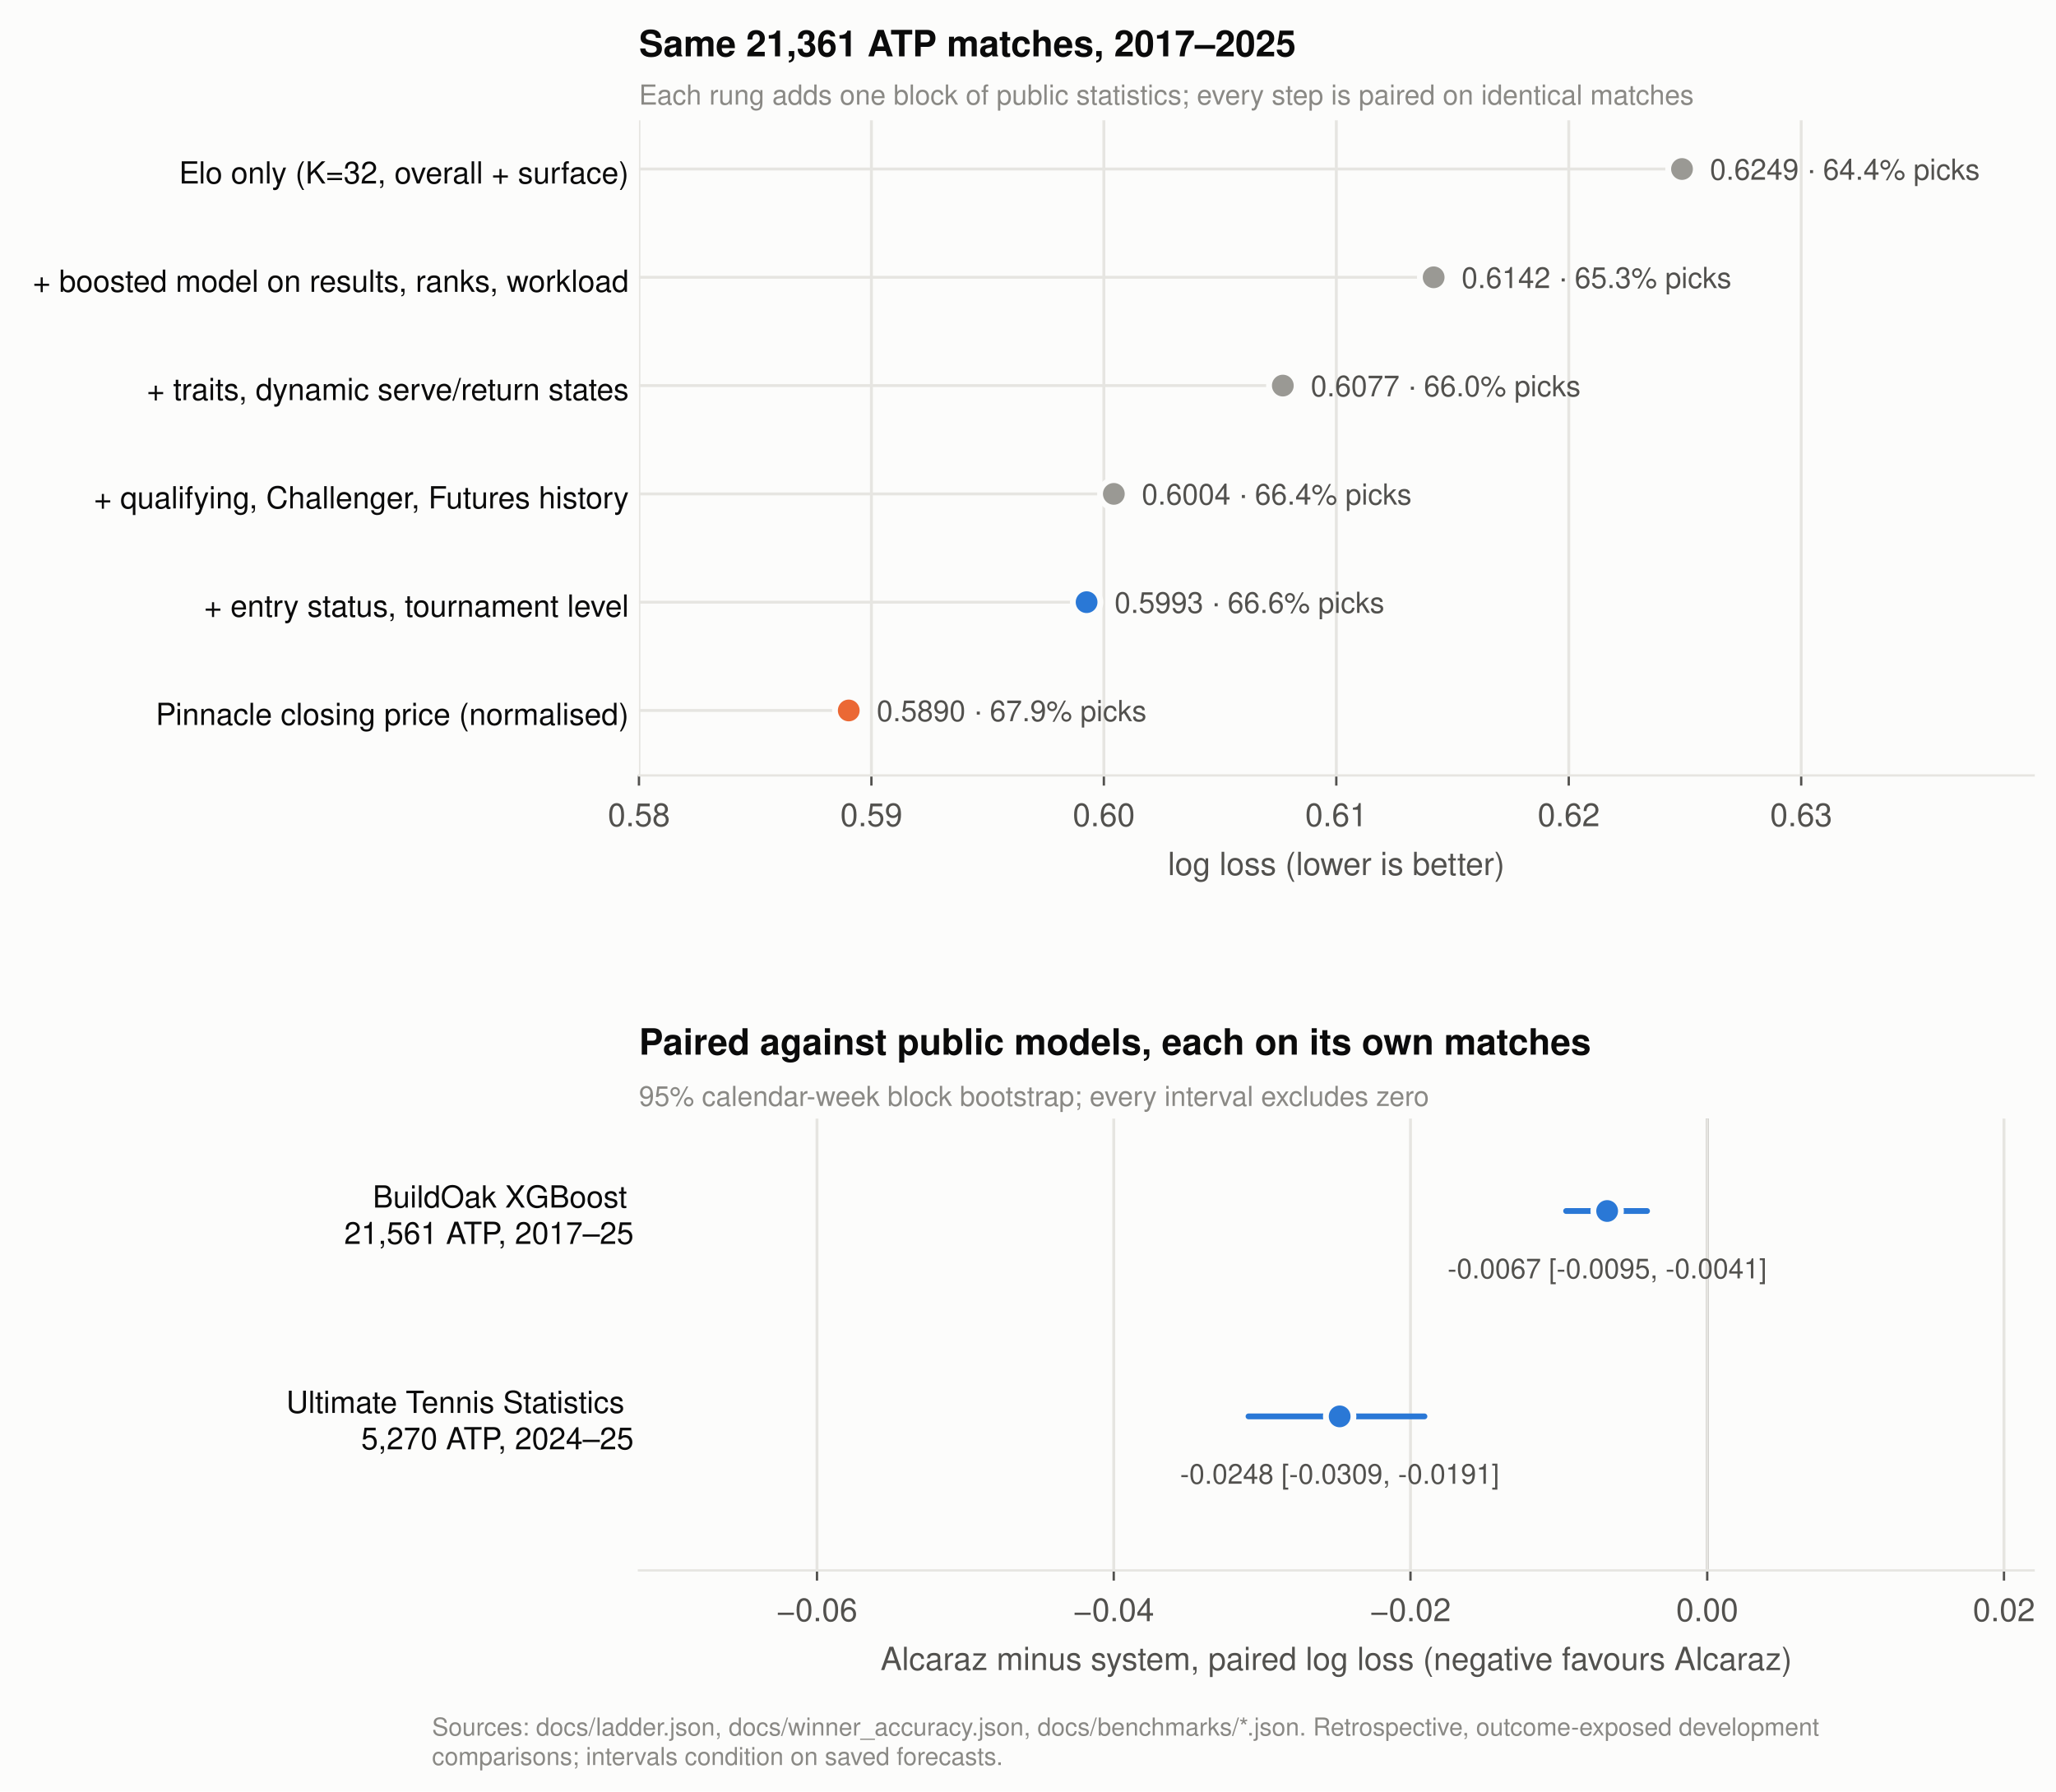
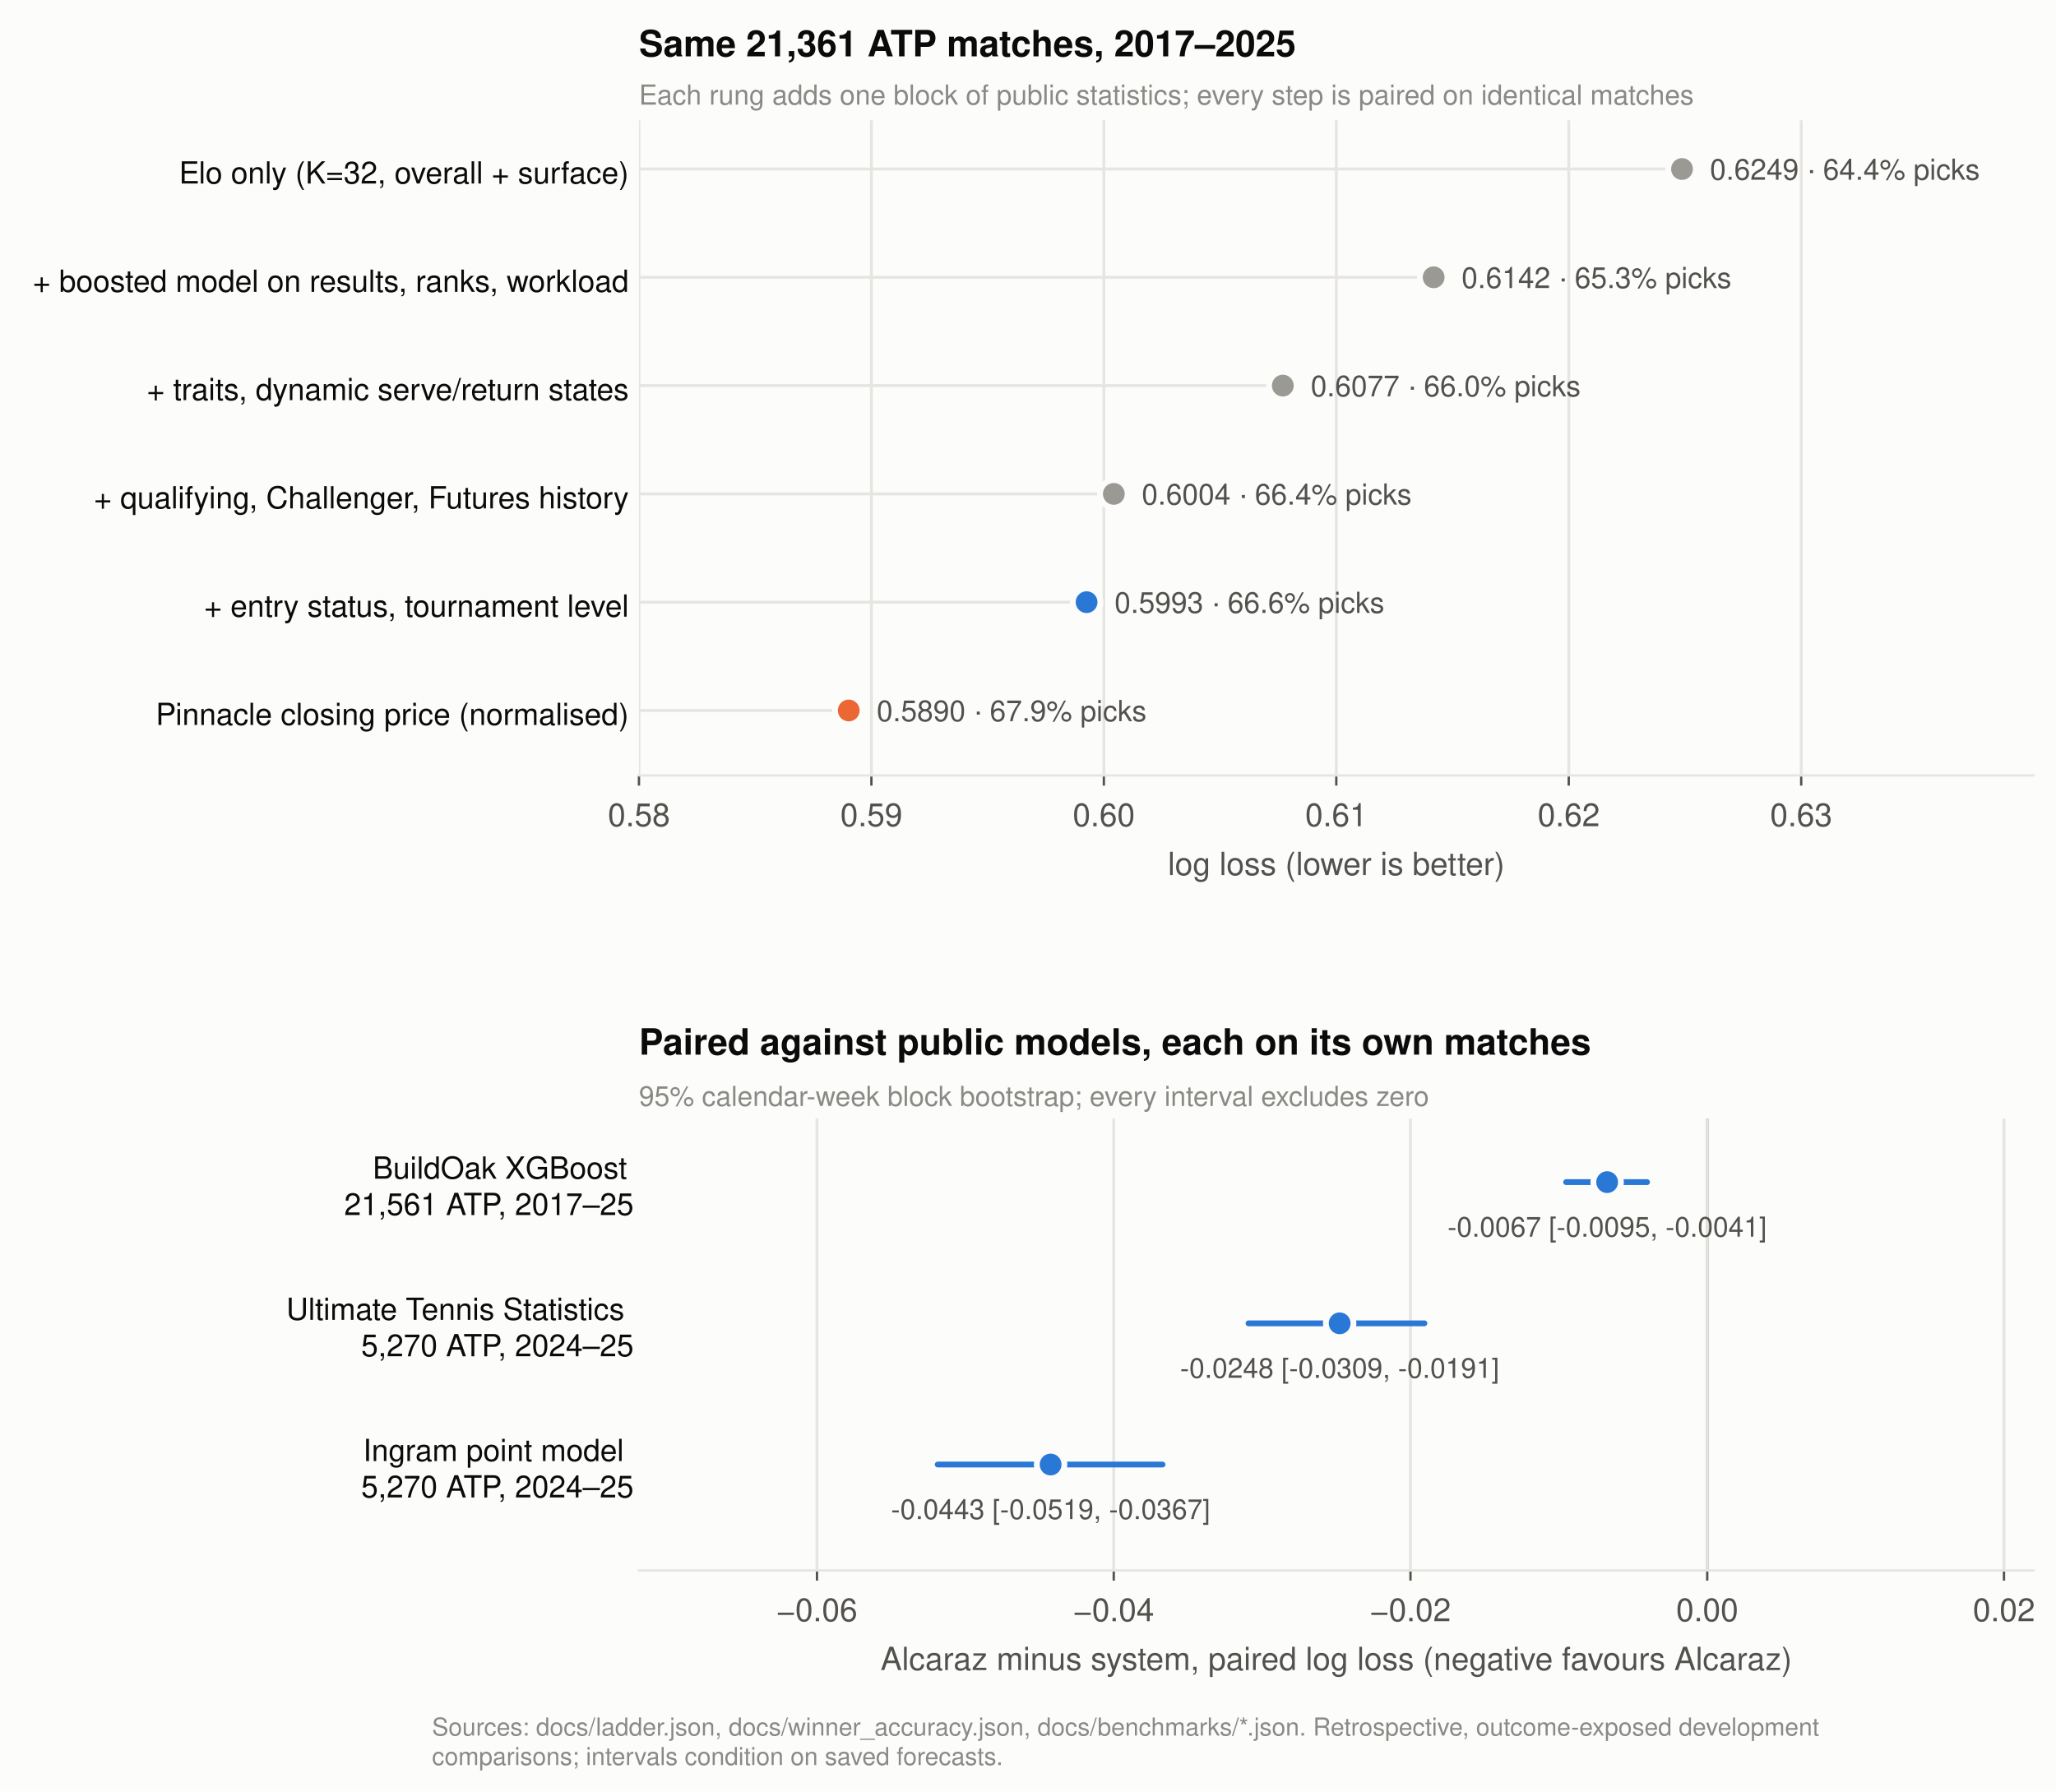
<svg xmlns="http://www.w3.org/2000/svg" xmlns:xlink="http://www.w3.org/1999/xlink" width="707.422pt" height="616.428pt" viewBox="0 0 707.422 616.428" version="1.1">
  <defs>
    <style type="text/css">*{stroke-linejoin: round; stroke-linecap: butt}</style>
  </defs>
  <g id="figure_1">
    <g id="patch_1">
      <path d="M 0 616.428  L 707.422 616.428  L 707.422 0  L 0 0  z " style="fill: #fcfcfb" />
    </g>
    <g id="axes_1">
      <g id="patch_2">
        <path d="M 219.85 266.81  L 699.73 266.81  L 699.73 41.388  L 219.85 41.388  z " style="fill: #fcfcfb" />
      </g>
      <g id="line2d_1">
        <path d="M 219.85 58.154  L 578.74 58.154  " clip-path="url(#p350ef74184)" style="fill: none; stroke: #e6e5e1; stroke-linecap: square" />
      </g>
      <g id="line2d_2">
        <path d="M 219.85 95.414  L 493.29 95.414  " clip-path="url(#p350ef74184)" style="fill: none; stroke: #e6e5e1; stroke-linecap: square" />
      </g>
      <g id="line2d_3">
        <path d="M 219.85 132.674  L 441.39 132.674  " clip-path="url(#p350ef74184)" style="fill: none; stroke: #e6e5e1; stroke-linecap: square" />
      </g>
      <g id="line2d_4">
        <path d="M 219.85 169.934  L 383.245 169.934  " clip-path="url(#p350ef74184)" style="fill: none; stroke: #e6e5e1; stroke-linecap: square" />
      </g>
      <g id="line2d_5">
        <path d="M 219.85 207.194  L 373.874 207.194  " clip-path="url(#p350ef74184)" style="fill: none; stroke: #e6e5e1; stroke-linecap: square" />
      </g>
      <g id="line2d_6">
        <path d="M 219.85 244.454  L 292.037 244.454  " clip-path="url(#p350ef74184)" style="fill: none; stroke: #e6e5e1; stroke-linecap: square" />
      </g>
      <g id="matplotlib.axis_1">
        <g id="xtick_1">
          <g id="line2d_7">
            <path d="M 219.85 266.81  L 219.85 41.388  " clip-path="url(#p350ef74184)" style="fill: none; stroke: #e6e5e1; stroke-linecap: square" />
          </g>
          <g id="line2d_8">
            <defs>
              <path id="m85d48b26eb" d="M 0 0  L 0 3.5  " style="stroke: #52514e; stroke-width: 0.8" />
            </defs>
            <g>
              <use xlink:href="#m85d48b26eb" x="219.85" y="266.81" style="fill: #52514e; stroke: #52514e; stroke-width: 0.8" />
            </g>
          </g>
          <g id="text_1">
            <text style="font-size: 11px; font-family: 'Helvetica Neue', 'Helvetica', 'Arial', 'DejaVu Sans'; text-anchor: middle; fill: #52514e" x="219.85" y="284.282" transform="rotate(-0 219.8502 284.2815)">0.58</text>
          </g>
        </g>
        <g id="xtick_2">
          <g id="line2d_9">
            <path d="M 299.83 266.81  L 299.83 41.388  " clip-path="url(#p350ef74184)" style="fill: none; stroke: #e6e5e1; stroke-linecap: square" />
          </g>
          <g id="line2d_10">
            <g>
              <use xlink:href="#m85d48b26eb" x="299.83" y="266.81" style="fill: #52514e; stroke: #52514e; stroke-width: 0.8" />
            </g>
          </g>
          <g id="text_2">
            <text style="font-size: 11px; font-family: 'Helvetica Neue', 'Helvetica', 'Arial', 'DejaVu Sans'; text-anchor: middle; fill: #52514e" x="299.83" y="284.282" transform="rotate(-0 299.8302 284.2815)">0.59</text>
          </g>
        </g>
        <g id="xtick_3">
          <g id="line2d_11">
            <path d="M 379.81 266.81  L 379.81 41.388  " clip-path="url(#p350ef74184)" style="fill: none; stroke: #e6e5e1; stroke-linecap: square" />
          </g>
          <g id="line2d_12">
            <g>
              <use xlink:href="#m85d48b26eb" x="379.81" y="266.81" style="fill: #52514e; stroke: #52514e; stroke-width: 0.8" />
            </g>
          </g>
          <g id="text_3">
            <text style="font-size: 11px; font-family: 'Helvetica Neue', 'Helvetica', 'Arial', 'DejaVu Sans'; text-anchor: middle; fill: #52514e" x="379.81" y="284.282" transform="rotate(-0 379.8102 284.2815)">0.60</text>
          </g>
        </g>
        <g id="xtick_4">
          <g id="line2d_13">
            <path d="M 459.79 266.81  L 459.79 41.388  " clip-path="url(#p350ef74184)" style="fill: none; stroke: #e6e5e1; stroke-linecap: square" />
          </g>
          <g id="line2d_14">
            <g>
              <use xlink:href="#m85d48b26eb" x="459.79" y="266.81" style="fill: #52514e; stroke: #52514e; stroke-width: 0.8" />
            </g>
          </g>
          <g id="text_4">
            <text style="font-size: 11px; font-family: 'Helvetica Neue', 'Helvetica', 'Arial', 'DejaVu Sans'; text-anchor: middle; fill: #52514e" x="459.79" y="284.282" transform="rotate(-0 459.7902 284.2815)">0.61</text>
          </g>
        </g>
        <g id="xtick_5">
          <g id="line2d_15">
            <path d="M 539.77 266.81  L 539.77 41.388  " clip-path="url(#p350ef74184)" style="fill: none; stroke: #e6e5e1; stroke-linecap: square" />
          </g>
          <g id="line2d_16">
            <g>
              <use xlink:href="#m85d48b26eb" x="539.77" y="266.81" style="fill: #52514e; stroke: #52514e; stroke-width: 0.8" />
            </g>
          </g>
          <g id="text_5">
            <text style="font-size: 11px; font-family: 'Helvetica Neue', 'Helvetica', 'Arial', 'DejaVu Sans'; text-anchor: middle; fill: #52514e" x="539.77" y="284.282" transform="rotate(-0 539.7702 284.2815)">0.62</text>
          </g>
        </g>
        <g id="xtick_6">
          <g id="line2d_17">
            <path d="M 619.75 266.81  L 619.75 41.388  " clip-path="url(#p350ef74184)" style="fill: none; stroke: #e6e5e1; stroke-linecap: square" />
          </g>
          <g id="line2d_18">
            <g>
              <use xlink:href="#m85d48b26eb" x="619.75" y="266.81" style="fill: #52514e; stroke: #52514e; stroke-width: 0.8" />
            </g>
          </g>
          <g id="text_6">
            <text style="font-size: 11px; font-family: 'Helvetica Neue', 'Helvetica', 'Arial', 'DejaVu Sans'; text-anchor: middle; fill: #52514e" x="619.75" y="284.282" transform="rotate(-0 619.7502 284.2815)">0.63</text>
          </g>
        </g>
        <g id="text_7">
          <text style="font-size: 11px; font-family: 'Helvetica Neue', 'Helvetica', 'Arial', 'DejaVu Sans'; text-anchor: middle; fill: #52514e" x="459.79" y="301.097" transform="rotate(-0 459.7902 301.0965)">log loss (lower is better)</text>
        </g>
      </g>
      <g id="matplotlib.axis_2">
        <g id="ytick_1">
          <g id="line2d_19" />
          <g id="text_8">
            <text style="font-size: 10.5px; font-family: 'Helvetica Neue', 'Helvetica', 'Arial', 'DejaVu Sans'; text-anchor: end; fill: #0b0b0b" x="216.35" y="63.152" transform="rotate(-0 216.3502 63.15243)">Elo only (K=32, overall + surface)</text>
          </g>
        </g>
        <g id="ytick_2">
          <g id="line2d_20" />
          <g id="text_9">
            <text style="font-size: 10.5px; font-family: 'Helvetica Neue', 'Helvetica', 'Arial', 'DejaVu Sans'; text-anchor: end; fill: #0b0b0b" x="216.35" y="100.412" transform="rotate(-0 216.3502 100.4123)">+ boosted model on results, ranks, workload</text>
          </g>
        </g>
        <g id="ytick_3">
          <g id="line2d_21" />
          <g id="text_10">
            <text style="font-size: 10.5px; font-family: 'Helvetica Neue', 'Helvetica', 'Arial', 'DejaVu Sans'; text-anchor: end; fill: #0b0b0b" x="216.35" y="137.672" transform="rotate(-0 216.3502 137.6721)">+ traits, dynamic serve/return states</text>
          </g>
        </g>
        <g id="ytick_4">
          <g id="line2d_22" />
          <g id="text_11">
            <text style="font-size: 10.5px; font-family: 'Helvetica Neue', 'Helvetica', 'Arial', 'DejaVu Sans'; text-anchor: end; fill: #0b0b0b" x="216.35" y="174.932" transform="rotate(-0 216.3502 174.9319)">+ qualifying, Challenger, Futures history</text>
          </g>
        </g>
        <g id="ytick_5">
          <g id="line2d_23" />
          <g id="text_12">
            <text style="font-size: 10.5px; font-family: 'Helvetica Neue', 'Helvetica', 'Arial', 'DejaVu Sans'; text-anchor: end; fill: #0b0b0b" x="216.35" y="212.192" transform="rotate(-0 216.3502 212.1918)">+ entry status, tournament level</text>
          </g>
        </g>
        <g id="ytick_6">
          <g id="line2d_24" />
          <g id="text_13">
            <text style="font-size: 10.5px; font-family: 'Helvetica Neue', 'Helvetica', 'Arial', 'DejaVu Sans'; text-anchor: end; fill: #0b0b0b" x="216.35" y="249.452" transform="rotate(-0 216.3502 249.4516)">Pinnacle closing price (normalised)</text>
          </g>
        </g>
      </g>
      <g id="patch_3">
        <path d="M 219.85 266.81  L 699.73 266.81  " style="fill: none; stroke: #e6e5e1; stroke-width: 0.8; stroke-linejoin: miter; stroke-linecap: square" />
      </g>
      <g id="PathCollection_1">
        <defs>
          <path id="meb707d2c64" d="M 0 4.743  C 1.258 4.743 2.465 4.244 3.354 3.354  C 4.244 2.465 4.743 1.258 4.743 0  C 4.743 -1.258 4.244 -2.465 3.354 -3.354  C 2.465 -4.244 1.258 -4.743 0 -4.743  C -1.258 -4.743 -2.465 -4.244 -3.354 -3.354  C -4.244 -2.465 -4.743 -1.258 -4.743 0  C -4.743 1.258 -4.244 2.465 -3.354 3.354  C -2.465 4.244 -1.258 4.743 0 4.743  z " style="stroke: #fcfcfb; stroke-width: 2" />
        </defs>
        <g clip-path="url(#p350ef74184)">
          <use xlink:href="#meb707d2c64" x="578.74" y="58.154" style="fill: #9a9994; stroke: #fcfcfb; stroke-width: 2" />
        </g>
      </g>
      <g id="text_14">
        <text style="font-size: 10px; font-family: 'Helvetica Neue', 'Helvetica', 'Arial', 'DejaVu Sans'; text-anchor: start; fill: #52514e" x="588.337" y="61.849" transform="rotate(-0 588.3374 61.84943)">0.6249   ·   64.4% picks</text>
      </g>
      <g id="PathCollection_2">
        <g clip-path="url(#p350ef74184)">
          <use xlink:href="#meb707d2c64" x="493.29" y="95.414" style="fill: #9a9994; stroke: #fcfcfb; stroke-width: 2" />
        </g>
      </g>
      <g id="text_15">
        <text style="font-size: 10px; font-family: 'Helvetica Neue', 'Helvetica', 'Arial', 'DejaVu Sans'; text-anchor: start; fill: #52514e" x="502.887" y="99.109" transform="rotate(-0 502.8873 99.10927)">0.6142   ·   65.3% picks</text>
      </g>
      <g id="PathCollection_3">
        <g clip-path="url(#p350ef74184)">
          <use xlink:href="#meb707d2c64" x="441.39" y="132.674" style="fill: #9a9994; stroke: #fcfcfb; stroke-width: 2" />
        </g>
      </g>
      <g id="text_16">
        <text style="font-size: 10px; font-family: 'Helvetica Neue', 'Helvetica', 'Arial', 'DejaVu Sans'; text-anchor: start; fill: #52514e" x="450.987" y="136.369" transform="rotate(-0 450.9874 136.3691)">0.6077   ·   66.0% picks</text>
      </g>
      <g id="PathCollection_4">
        <g clip-path="url(#p350ef74184)">
          <use xlink:href="#meb707d2c64" x="383.245" y="169.934" style="fill: #9a9994; stroke: #fcfcfb; stroke-width: 2" />
        </g>
      </g>
      <g id="text_17">
        <text style="font-size: 10px; font-family: 'Helvetica Neue', 'Helvetica', 'Arial', 'DejaVu Sans'; text-anchor: start; fill: #52514e" x="392.843" y="173.629" transform="rotate(-0 392.8428 173.6289)">0.6004   ·   66.4% picks</text>
      </g>
      <g id="PathCollection_5">
        <defs>
          <path id="mb6e0487414" d="M 0 4.743  C 1.258 4.743 2.465 4.244 3.354 3.354  C 4.244 2.465 4.743 1.258 4.743 0  C 4.743 -1.258 4.244 -2.465 3.354 -3.354  C 2.465 -4.244 1.258 -4.743 0 -4.743  C -1.258 -4.743 -2.465 -4.244 -3.354 -3.354  C -4.244 -2.465 -4.743 -1.258 -4.743 0  C -4.743 1.258 -4.244 2.465 -3.354 3.354  C -2.465 4.244 -1.258 4.743 0 4.743  z " style="stroke: #fcfcfb; stroke-width: 2" />
        </defs>
        <g clip-path="url(#p350ef74184)">
          <use xlink:href="#mb6e0487414" x="373.874" y="207.194" style="fill: #2a78d6; stroke: #fcfcfb; stroke-width: 2" />
        </g>
      </g>
      <g id="text_18">
        <text style="font-size: 10px; font-family: 'Helvetica Neue', 'Helvetica', 'Arial', 'DejaVu Sans'; text-anchor: start; fill: #52514e" x="383.472" y="210.889" transform="rotate(-0 383.4719 210.8888)">0.5993   ·   66.6% picks</text>
      </g>
      <g id="PathCollection_6">
        <defs>
          <path id="m735136c907" d="M 0 4.743  C 1.258 4.743 2.465 4.244 3.354 3.354  C 4.244 2.465 4.743 1.258 4.743 0  C 4.743 -1.258 4.244 -2.465 3.354 -3.354  C 2.465 -4.244 1.258 -4.743 0 -4.743  C -1.258 -4.743 -2.465 -4.244 -3.354 -3.354  C -4.244 -2.465 -4.743 -1.258 -4.743 0  C -4.743 1.258 -4.244 2.465 -3.354 3.354  C -2.465 4.244 -1.258 4.743 0 4.743  z " style="stroke: #fcfcfb; stroke-width: 2" />
        </defs>
        <g clip-path="url(#p350ef74184)">
          <use xlink:href="#m735136c907" x="292.037" y="244.454" style="fill: #eb6834; stroke: #fcfcfb; stroke-width: 2" />
        </g>
      </g>
      <g id="text_19">
        <text style="font-size: 10px; font-family: 'Helvetica Neue', 'Helvetica', 'Arial', 'DejaVu Sans'; text-anchor: start; fill: #52514e" x="301.635" y="248.149" transform="rotate(-0 301.6347 248.1486)">0.5890   ·   67.9% picks</text>
      </g>
      <g id="text_20">
        <text style="font-size: 9.5px; font-family: 'Helvetica Neue', 'Helvetica', 'Arial', 'DejaVu Sans'; text-anchor: start; fill: #8a8985" x="219.85" y="35.983" transform="rotate(-0 219.8502 35.98267)">Each rung adds one block of public statistics; every step is paired on identical matches</text>
      </g>
      <g id="text_21">
        <text style="font-weight: 700; font-size: 12.5px; font-family: 'Helvetica Neue', 'Helvetica', 'Arial', 'DejaVu Sans'; text-anchor: start; fill: #0b0b0b" x="219.85" y="19.387" transform="rotate(-0 219.8502 19.3875)">Same 21,361 ATP matches, 2017–2025</text>
      </g>
    </g>
    <g id="axes_2">
      <g id="patch_4">
        <path d="M 219.85 540.347  L 699.73 540.347  L 699.73 384.884  L 219.85 384.884  z " style="fill: #fcfcfb" />
      </g>
      <g id="line2d_25">
        <path d="M 587.418 540.347  L 587.418 384.884  " clip-path="url(#p13b20f025a)" style="fill: none; stroke: #8a8985; stroke-linecap: square" />
      </g>
      <g id="matplotlib.axis_3">
        <g id="xtick_7">
          <g id="line2d_26">
            <path d="M 281.111 540.347  L 281.111 384.884  " clip-path="url(#p13b20f025a)" style="fill: none; stroke: #e6e5e1; stroke-linecap: square" />
          </g>
          <g id="line2d_27">
            <g>
              <use xlink:href="#m85d48b26eb" x="281.111" y="540.347" style="fill: #52514e; stroke: #52514e; stroke-width: 0.8" />
            </g>
          </g>
          <g id="text_22">
            <text style="font-size: 11px; font-family: 'Helvetica Neue', 'Helvetica', 'Arial', 'DejaVu Sans'; text-anchor: middle; fill: #52514e" x="281.111" y="557.819" transform="rotate(-0 281.1114 557.8195)">−0.06</text>
          </g>
        </g>
        <g id="xtick_8">
          <g id="line2d_28">
            <path d="M 383.214 540.347  L 383.214 384.884  " clip-path="url(#p13b20f025a)" style="fill: none; stroke: #e6e5e1; stroke-linecap: square" />
          </g>
          <g id="line2d_29">
            <g>
              <use xlink:href="#m85d48b26eb" x="383.214" y="540.347" style="fill: #52514e; stroke: #52514e; stroke-width: 0.8" />
            </g>
          </g>
          <g id="text_23">
            <text style="font-size: 11px; font-family: 'Helvetica Neue', 'Helvetica', 'Arial', 'DejaVu Sans'; text-anchor: middle; fill: #52514e" x="383.214" y="557.819" transform="rotate(-0 383.2136 557.8195)">−0.04</text>
          </g>
        </g>
        <g id="xtick_9">
          <g id="line2d_30">
            <path d="M 485.316 540.347  L 485.316 384.884  " clip-path="url(#p13b20f025a)" style="fill: none; stroke: #e6e5e1; stroke-linecap: square" />
          </g>
          <g id="line2d_31">
            <g>
              <use xlink:href="#m85d48b26eb" x="485.316" y="540.347" style="fill: #52514e; stroke: #52514e; stroke-width: 0.8" />
            </g>
          </g>
          <g id="text_24">
            <text style="font-size: 11px; font-family: 'Helvetica Neue', 'Helvetica', 'Arial', 'DejaVu Sans'; text-anchor: middle; fill: #52514e" x="485.316" y="557.819" transform="rotate(-0 485.3157 557.8195)">−0.02</text>
          </g>
        </g>
        <g id="xtick_10">
          <g id="line2d_32">
            <path d="M 587.418 540.347  L 587.418 384.884  " clip-path="url(#p13b20f025a)" style="fill: none; stroke: #e6e5e1; stroke-linecap: square" />
          </g>
          <g id="line2d_33">
            <g>
              <use xlink:href="#m85d48b26eb" x="587.418" y="540.347" style="fill: #52514e; stroke: #52514e; stroke-width: 0.8" />
            </g>
          </g>
          <g id="text_25">
            <text style="font-size: 11px; font-family: 'Helvetica Neue', 'Helvetica', 'Arial', 'DejaVu Sans'; text-anchor: middle; fill: #52514e" x="587.418" y="557.819" transform="rotate(-0 587.4178 557.8195)">0.00</text>
          </g>
        </g>
        <g id="xtick_11">
          <g id="line2d_34">
            <path d="M 689.52 540.347  L 689.52 384.884  " clip-path="url(#p13b20f025a)" style="fill: none; stroke: #e6e5e1; stroke-linecap: square" />
          </g>
          <g id="line2d_35">
            <g>
              <use xlink:href="#m85d48b26eb" x="689.52" y="540.347" style="fill: #52514e; stroke: #52514e; stroke-width: 0.8" />
            </g>
          </g>
          <g id="text_26">
            <text style="font-size: 11px; font-family: 'Helvetica Neue', 'Helvetica', 'Arial', 'DejaVu Sans'; text-anchor: middle; fill: #52514e" x="689.52" y="557.819" transform="rotate(-0 689.5199 557.8195)">0.02</text>
          </g>
        </g>
        <g id="text_27">
          <text style="font-size: 11px; font-family: 'Helvetica Neue', 'Helvetica', 'Arial', 'DejaVu Sans'; text-anchor: middle; fill: #52514e" x="459.79" y="574.635" transform="rotate(-0 459.7902 574.6345)">Alcaraz minus system, paired log loss (negative favours Alcaraz)</text>
        </g>
      </g>
      <g id="matplotlib.axis_4">
        <g id="ytick_7">
          <g id="line2d_36" />
          <g id="text_28">
-             <text style="font-size: 10.5px; font-family: 'Helvetica Neue', 'Helvetica', 'Arial', 'DejaVu Sans'; fill: #0b0b0b" transform="translate(128.2535 415.4916)">BuildOak XGBoost</text>
-             <text style="font-size: 10.5px; font-family: 'Helvetica Neue', 'Helvetica', 'Arial', 'DejaVu Sans'; fill: #0b0b0b" transform="translate(118.4262 428.0181)">21,561 ATP, 2017–25</text>
+             <text style="font-size: 10.5px; font-family: 'Helvetica Neue', 'Helvetica', 'Arial', 'DejaVu Sans'; fill: #0b0b0b" transform="translate(128.2535 405.5543)">BuildOak XGBoost</text>
+             <text style="font-size: 10.5px; font-family: 'Helvetica Neue', 'Helvetica', 'Arial', 'DejaVu Sans'; fill: #0b0b0b" transform="translate(118.4262 418.0808)">21,561 ATP, 2017–25</text>
          </g>
        </g>
        <g id="ytick_8">
          <g id="line2d_37" />
          <g id="text_29">
-             <text style="font-size: 10.5px; font-family: 'Helvetica Neue', 'Helvetica', 'Arial', 'DejaVu Sans'; fill: #0b0b0b" transform="translate(98.49586 486.1568)">Ultimate Tennis Statistics</text>
-             <text style="font-size: 10.5px; font-family: 'Helvetica Neue', 'Helvetica', 'Arial', 'DejaVu Sans'; fill: #0b0b0b" transform="translate(124.2635 498.6833)">5,270 ATP, 2024–25</text>
-           </g>
-         </g>
-       </g>
-       <g id="line2d_38">
-         <path d="M 538.865 416.683  L 566.71 416.683  " clip-path="url(#p13b20f025a)" style="fill: none; stroke: #2a78d6; stroke-width: 2; stroke-linecap: round" />
+             <text style="font-size: 10.5px; font-family: 'Helvetica Neue', 'Helvetica', 'Arial', 'DejaVu Sans'; fill: #0b0b0b" transform="translate(98.49586 454.1367)">Ultimate Tennis Statistics</text>
+             <text style="font-size: 10.5px; font-family: 'Helvetica Neue', 'Helvetica', 'Arial', 'DejaVu Sans'; fill: #0b0b0b" transform="translate(124.2635 466.6632)">5,270 ATP, 2024–25</text>
+           </g>
+         </g>
+         <g id="ytick_9">
+           <g id="line2d_38" />
+           <g id="text_30">
+             <text style="font-size: 10.5px; font-family: 'Helvetica Neue', 'Helvetica', 'Arial', 'DejaVu Sans'; fill: #0b0b0b" transform="translate(124.9263 502.719)">Ingram point model</text>
+             <text style="font-size: 10.5px; font-family: 'Helvetica Neue', 'Helvetica', 'Arial', 'DejaVu Sans'; fill: #0b0b0b" transform="translate(124.2635 515.2455)">5,270 ATP, 2024–25</text>
+           </g>
+         </g>
      </g>
      <g id="line2d_39">
-         <path d="M 429.585 487.349  L 490.119 487.349  " clip-path="url(#p13b20f025a)" style="fill: none; stroke: #2a78d6; stroke-width: 2; stroke-linecap: round" />
+         <path d="M 538.865 406.746  L 566.71 406.746  " clip-path="url(#p13b20f025a)" style="fill: none; stroke: #2a78d6; stroke-width: 2; stroke-linecap: round" />
+       </g>
+       <g id="line2d_40">
+         <path d="M 429.585 455.328  L 490.119 455.328  " clip-path="url(#p13b20f025a)" style="fill: none; stroke: #2a78d6; stroke-width: 2; stroke-linecap: round" />
+       </g>
+       <g id="line2d_41">
+         <path d="M 322.649 503.911  L 399.991 503.911  " clip-path="url(#p13b20f025a)" style="fill: none; stroke: #2a78d6; stroke-width: 2; stroke-linecap: round" />
      </g>
      <g id="patch_5">
        <path d="M 219.85 540.347  L 699.73 540.347  " style="fill: none; stroke: #e6e5e1; stroke-width: 0.8; stroke-linejoin: miter; stroke-linecap: square" />
      </g>
      <g id="PathCollection_7">
        <g clip-path="url(#p13b20f025a)">
-           <use xlink:href="#mb6e0487414" x="552.982" y="416.683" style="fill: #2a78d6; stroke: #fcfcfb; stroke-width: 2" />
-         </g>
-       </g>
-       <g id="text_30">
-         <text style="font-size: 9.5px; font-family: 'Helvetica Neue', 'Helvetica', 'Arial', 'DejaVu Sans'; text-anchor: middle; fill: #52514e" x="552.982" y="439.86" transform="rotate(-0 552.9816 439.8604)">-0.0067  [-0.0095, -0.0041]</text>
+           <use xlink:href="#mb6e0487414" x="552.982" y="406.746" style="fill: #2a78d6; stroke: #fcfcfb; stroke-width: 2" />
+         </g>
+       </g>
+       <g id="text_31">
+         <text style="font-size: 9.5px; font-family: 'Helvetica Neue', 'Helvetica', 'Arial', 'DejaVu Sans'; text-anchor: middle; fill: #52514e" x="552.982" y="425.507" transform="rotate(-0 552.9816 425.5065)">-0.0067  [-0.0095, -0.0041]</text>
      </g>
      <g id="PathCollection_8">
        <g clip-path="url(#p13b20f025a)">
-           <use xlink:href="#mb6e0487414" x="460.948" y="487.349" style="fill: #2a78d6; stroke: #fcfcfb; stroke-width: 2" />
-         </g>
-       </g>
-       <g id="text_31">
-         <text style="font-size: 9.5px; font-family: 'Helvetica Neue', 'Helvetica', 'Arial', 'DejaVu Sans'; text-anchor: middle; fill: #52514e" x="460.948" y="510.526" transform="rotate(-0 460.9481 510.5256)">-0.0248  [-0.0309, -0.0191]</text>
+           <use xlink:href="#mb6e0487414" x="460.948" y="455.328" style="fill: #2a78d6; stroke: #fcfcfb; stroke-width: 2" />
+         </g>
      </g>
      <g id="text_32">
+         <text style="font-size: 9.5px; font-family: 'Helvetica Neue', 'Helvetica', 'Arial', 'DejaVu Sans'; text-anchor: middle; fill: #52514e" x="460.948" y="474.089" transform="rotate(-0 460.9481 474.0889)">-0.0248  [-0.0309, -0.0191]</text>
+       </g>
+       <g id="PathCollection_9">
+         <g clip-path="url(#p13b20f025a)">
+           <use xlink:href="#mb6e0487414" x="361.492" y="503.911" style="fill: #2a78d6; stroke: #fcfcfb; stroke-width: 2" />
+         </g>
+       </g>
+       <g id="text_33">
+         <text style="font-size: 9.5px; font-family: 'Helvetica Neue', 'Helvetica', 'Arial', 'DejaVu Sans'; text-anchor: middle; fill: #52514e" x="361.492" y="522.671" transform="rotate(-0 361.4923 522.6712)">-0.0443  [-0.0519, -0.0367]</text>
+       </g>
+       <g id="text_34">
        <text style="font-size: 9.5px; font-family: 'Helvetica Neue', 'Helvetica', 'Arial', 'DejaVu Sans'; text-anchor: start; fill: #8a8985" x="219.85" y="380.529" transform="rotate(-0 219.8502 380.5286)">95% calendar-week block bootstrap; every interval excludes zero</text>
      </g>
-       <g id="text_33">
+       <g id="text_35">
        <text style="font-weight: 700; font-size: 12.5px; font-family: 'Helvetica Neue', 'Helvetica', 'Arial', 'DejaVu Sans'; text-anchor: start; fill: #0b0b0b" x="219.85" y="362.884" transform="rotate(-0 219.8502 362.884)">Paired against public models, each on its own matches</text>
      </g>
    </g>
-     <g id="text_34">
+     <g id="text_36">
      <text style="font-size: 8.5px; font-family: 'Helvetica Neue', 'Helvetica', 'Arial', 'DejaVu Sans'; fill: #8a8985" transform="translate(148.6422 597.1585)">Sources: docs/ladder.json, docs/winner_accuracy.json, docs/benchmarks/*.json. Retrospective, outcome-exposed development</text>
      <text style="font-size: 8.5px; font-family: 'Helvetica Neue', 'Helvetica', 'Arial', 'DejaVu Sans'; fill: #8a8985" transform="translate(148.6422 607.299)">comparisons; intervals condition on saved forecasts.</text>
    </g>
  </g>
  <defs>
    <clipPath id="p350ef74184">
      <rect x="219.85" y="41.388" width="479.88" height="225.422" />
    </clipPath>
    <clipPath id="p13b20f025a">
      <rect x="219.85" y="384.884" width="479.88" height="155.463" />
    </clipPath>
  </defs>
</svg>
